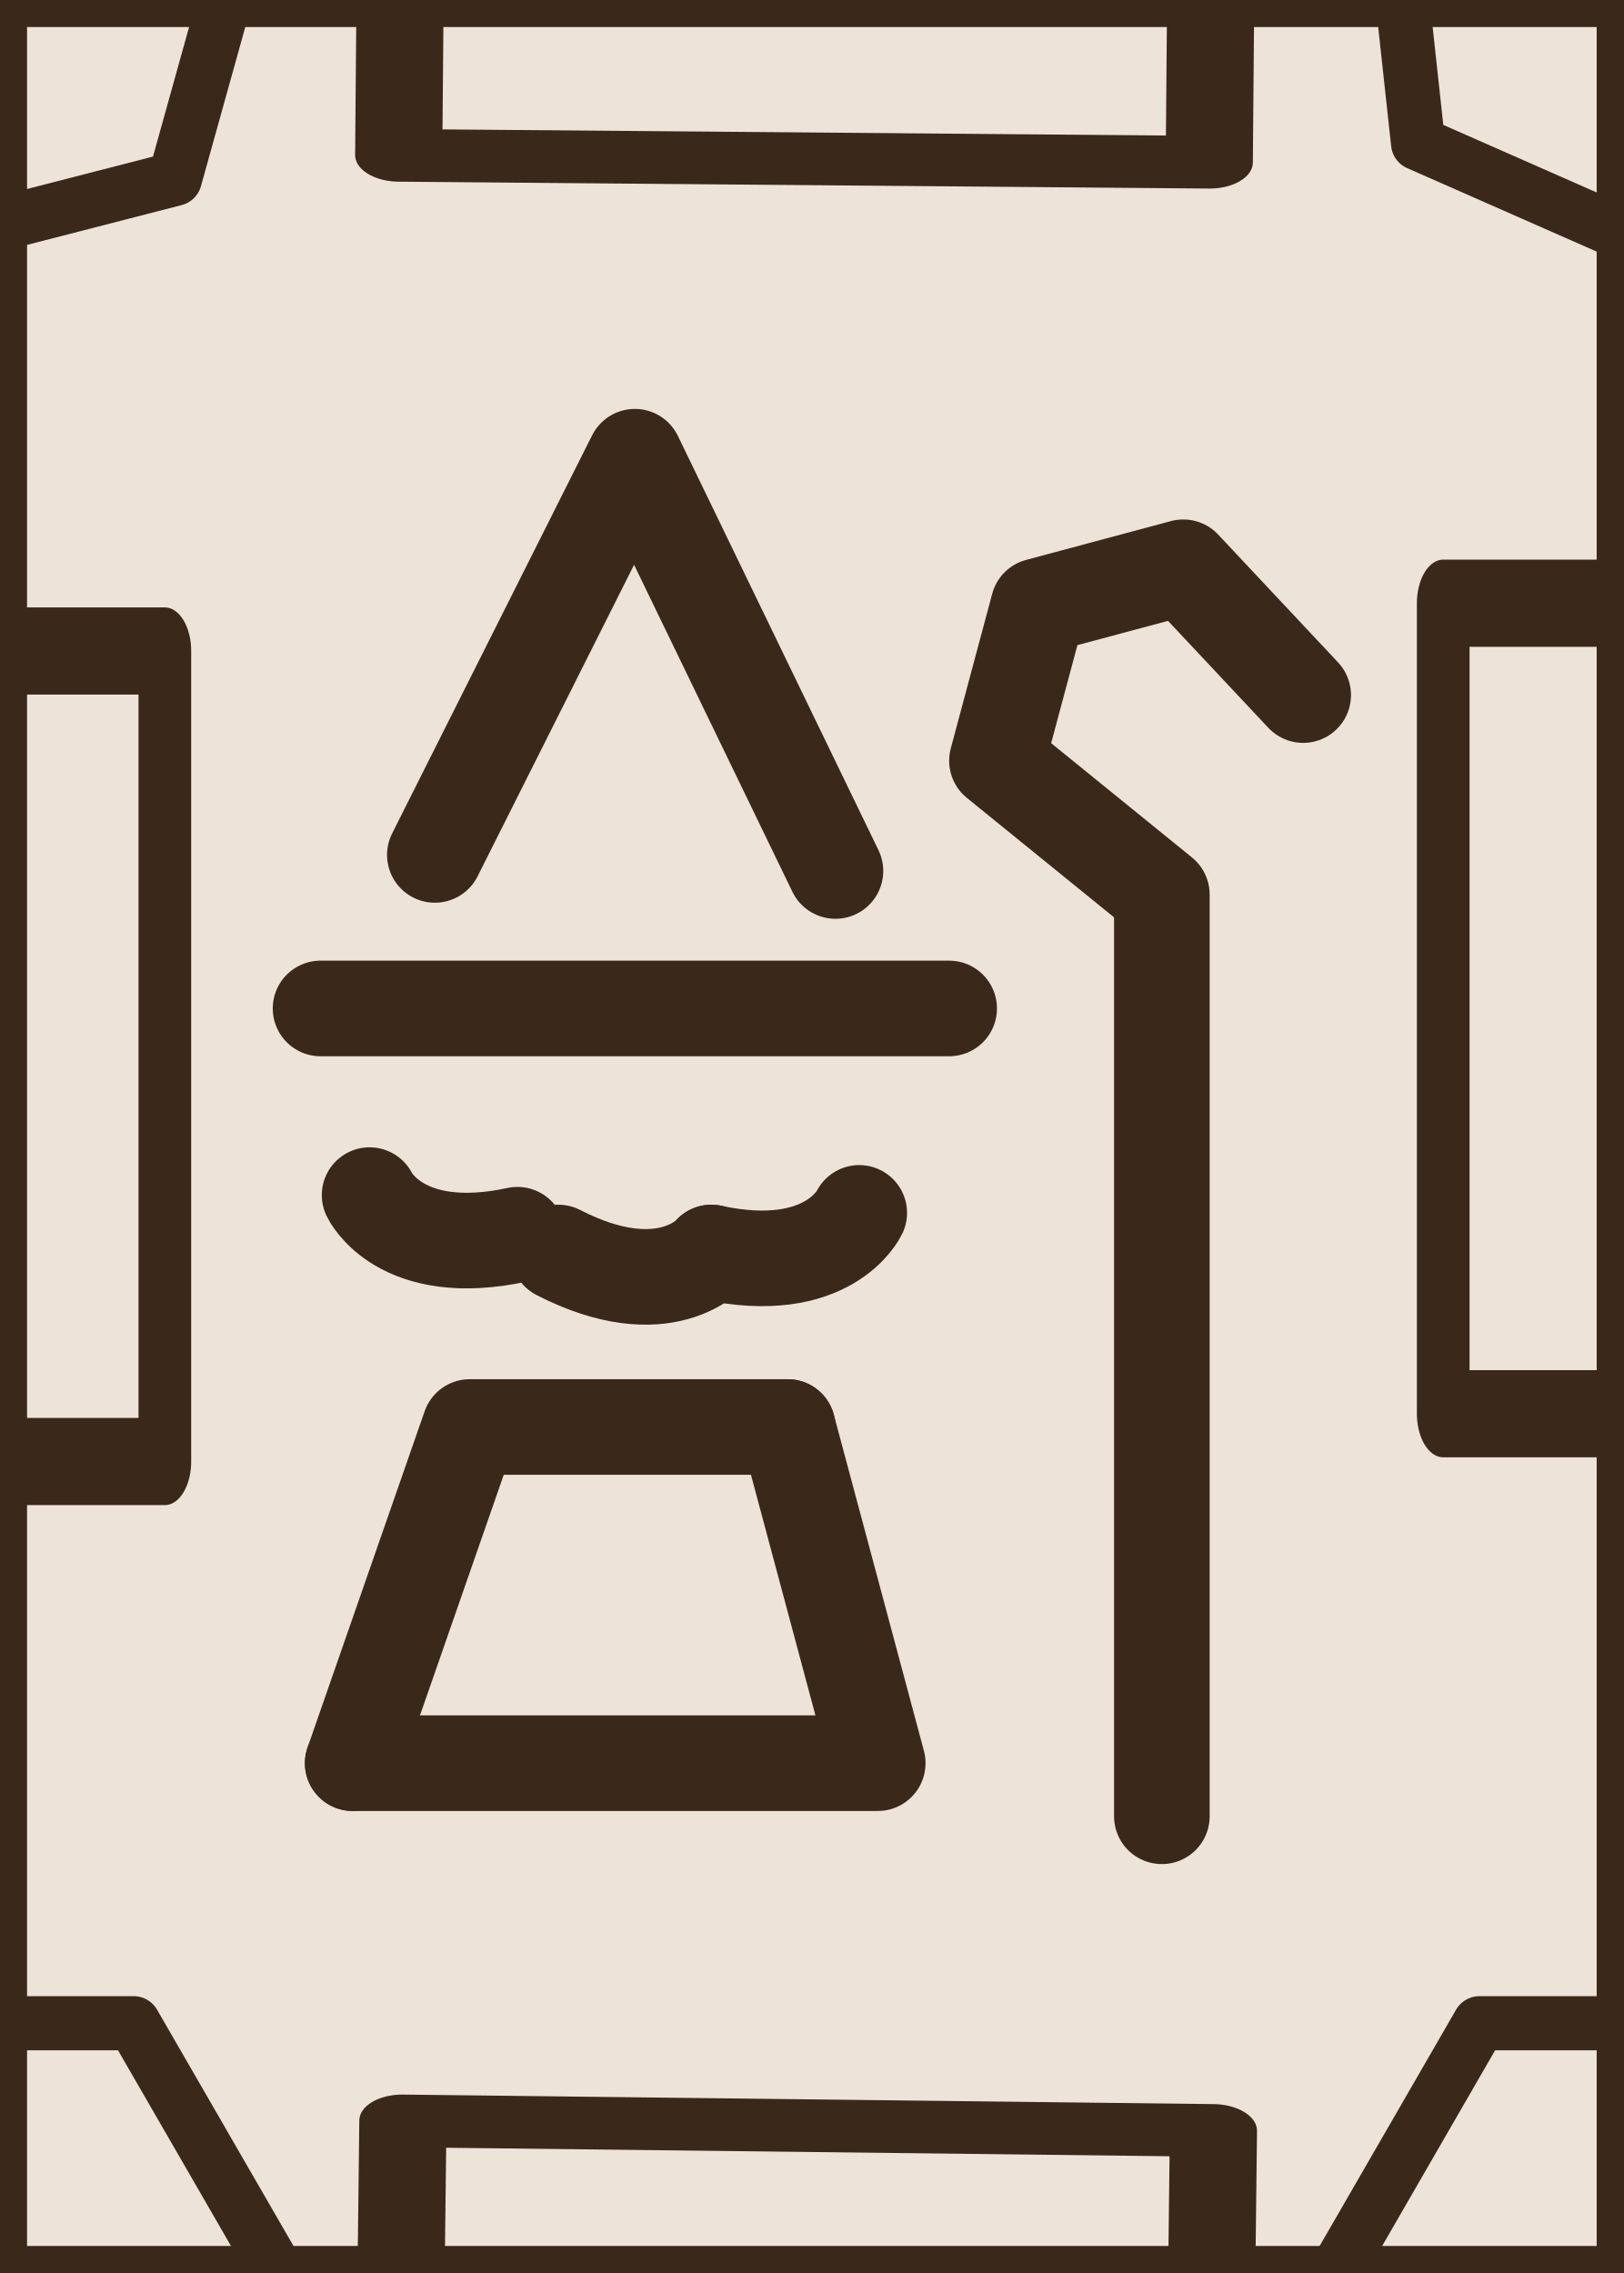
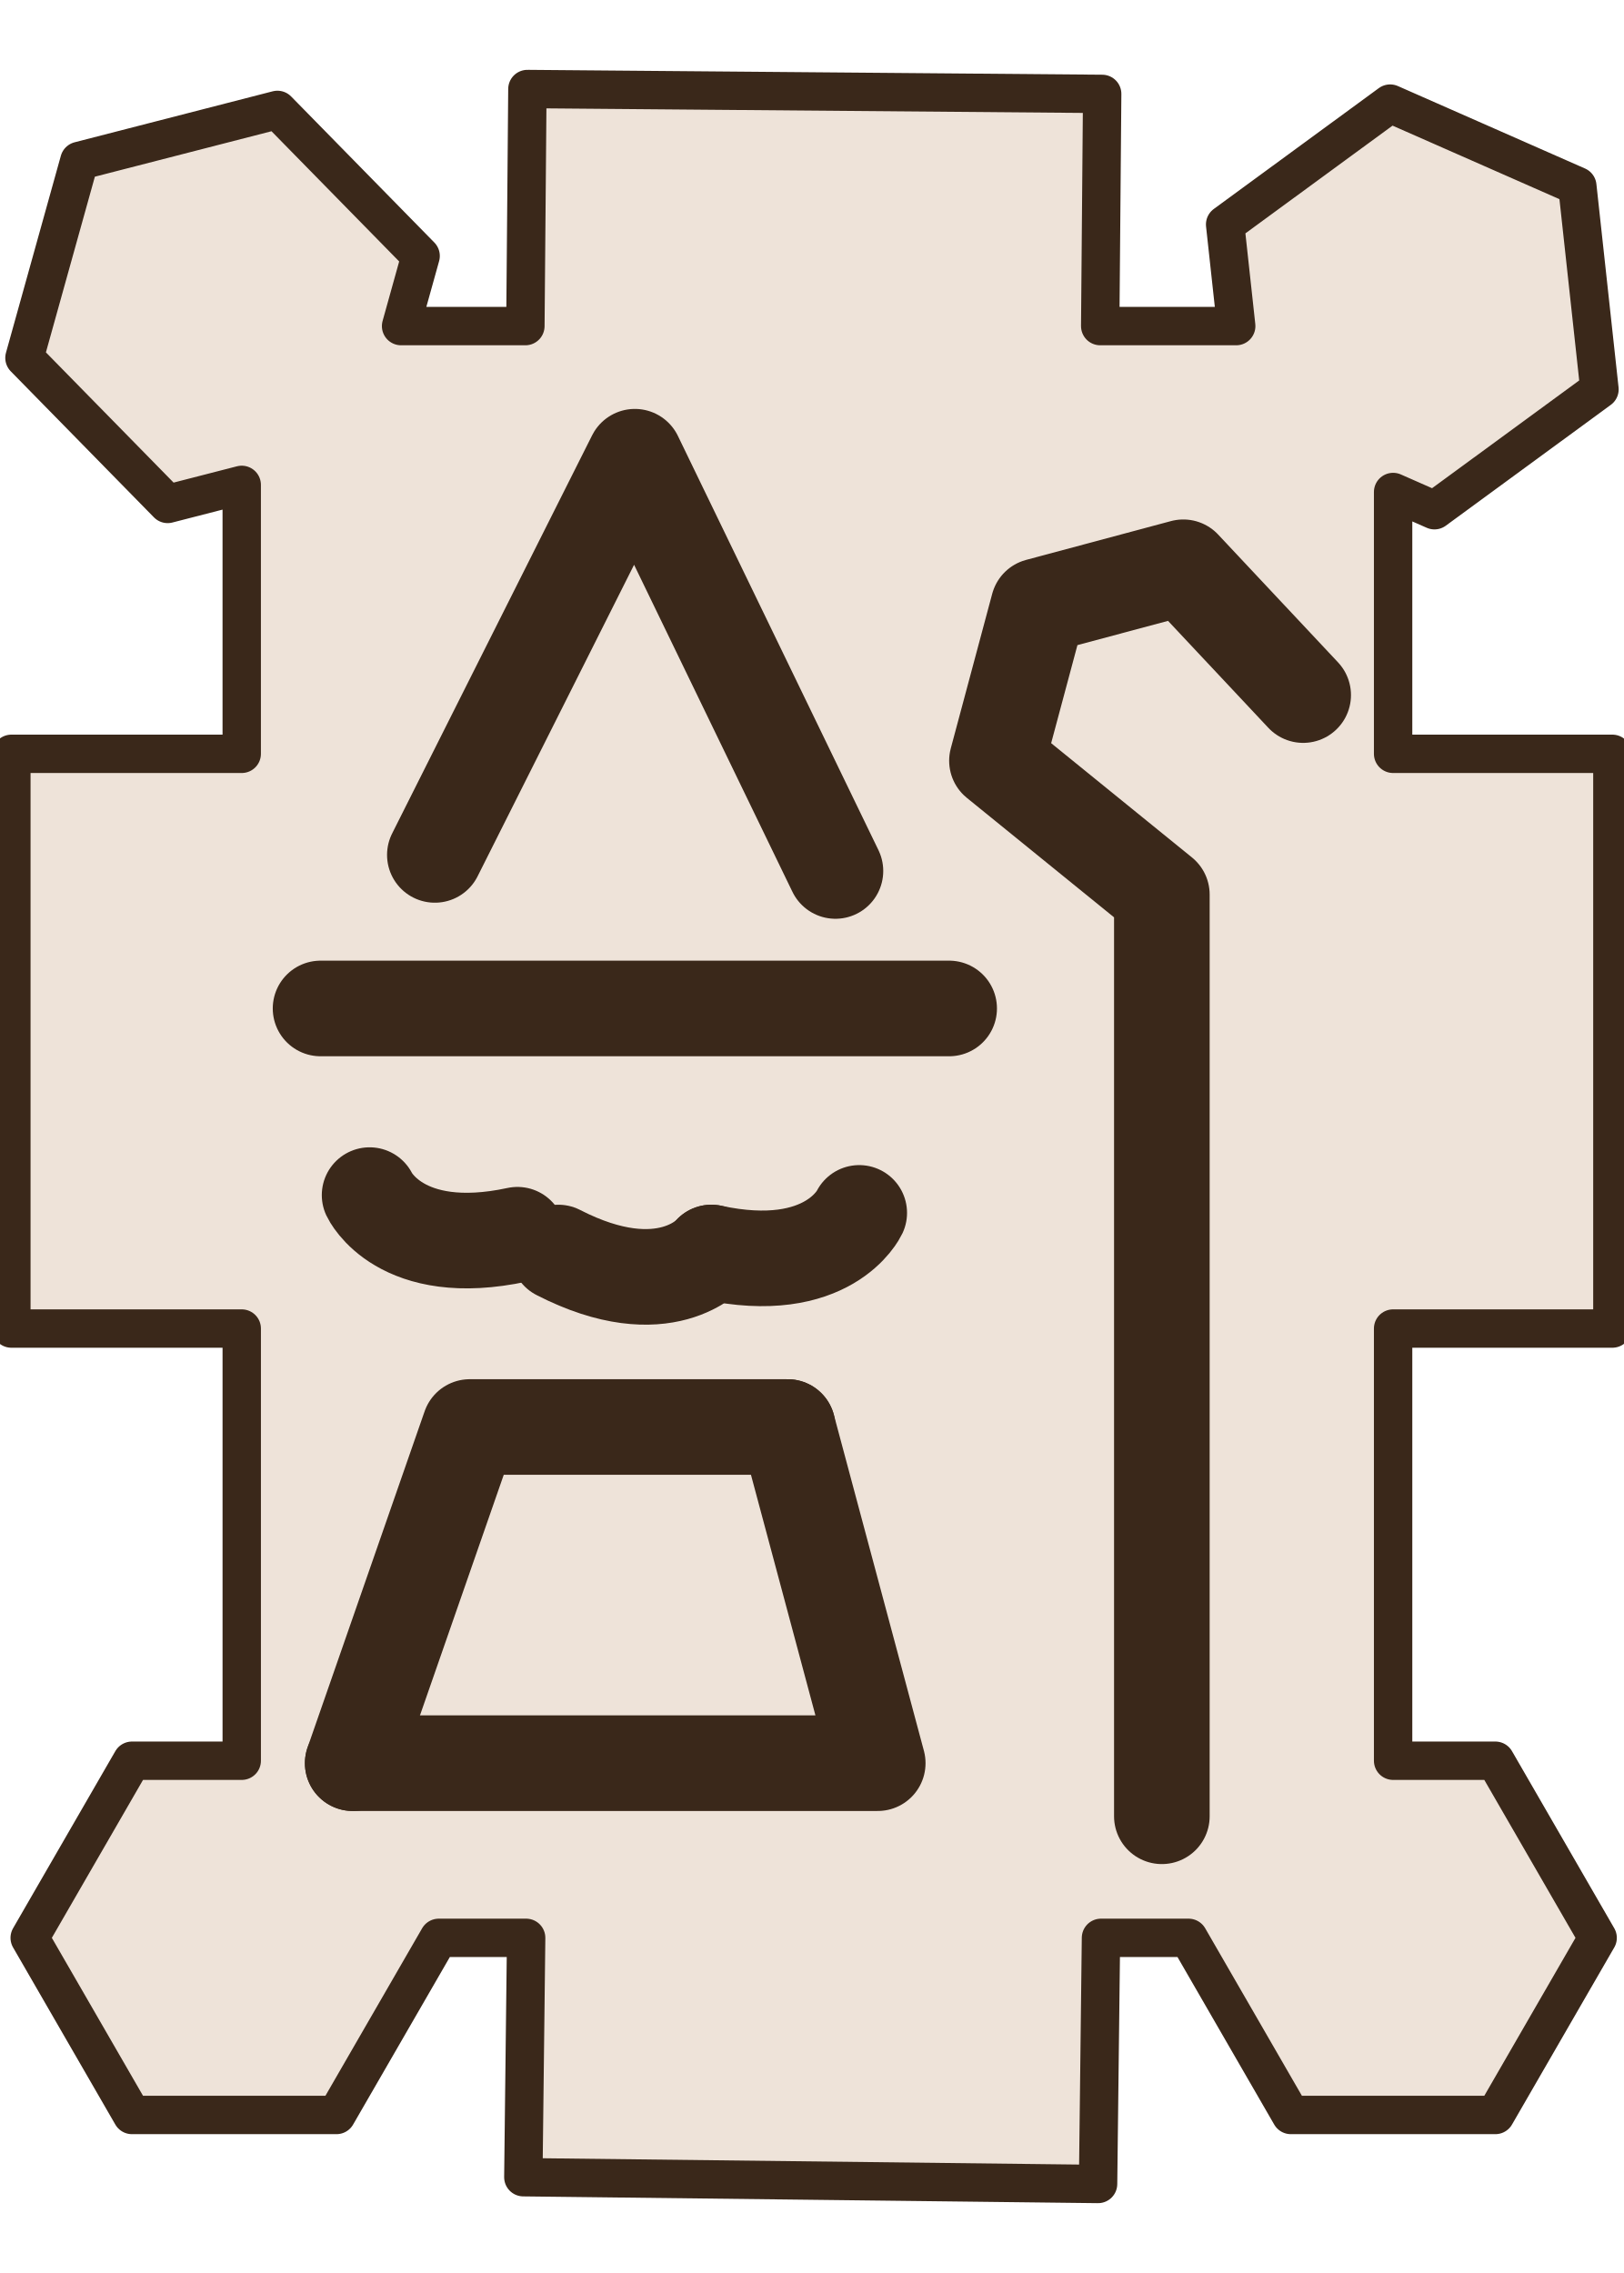
<svg xmlns="http://www.w3.org/2000/svg" width="150mm" height="210mm" viewBox="0 0 150 210" version="1.1" id="svg1">
  <defs id="defs1" />
  <g id="layer1" transform="translate(-237.1434,22.64993)">
-     <rect style="fill:#eee3d9;stroke:#3a281a;stroke-width:5;stroke-linecap:round;stroke-linejoin:round;stroke-miterlimit:14.7;paint-order:markers fill stroke;fill-opacity:1;stroke-opacity:1;stroke-dasharray:none" id="rect1" width="150" height="210" x="237.143" y="-22.65" />
+     <path id="rect1" style="fill:#eee3d9;fill-opacity:1;stroke:#3a281a;stroke-width:3.545;stroke-linecap:round;stroke-linejoin:round;stroke-miterlimit:14.7;stroke-dasharray:none;stroke-opacity:1;paint-order:markers fill stroke" d="m 285.864,-14.425 -0.186,21.903 h -11.483 l 1.806,-6.482 -13.228,-13.492 -18.299,4.709 -5.071,18.202 13.228,13.493 6.843,-1.761 V 46.995 H 238.193 v 53.098 h 21.282 v 39.929 h -10.142 l -9.447,16.364 9.447,16.364 h 18.895 l 9.448,-16.364 h 8.073 l -0.26,22.114 53.094,0.625 0.268,-22.739 h 8.092 l 9.447,16.364 h 18.895 l 9.448,-16.364 -9.448,-16.364 h -9.447 v -39.929 h 20.256 V 46.995 h -20.256 V 22.806 l 3.82,1.683 15.244,-11.165 -2.047,-18.783 -17.291,-7.619 -15.244,11.164 1.024,9.392 h -12.564 l 0.182,-21.453 z" />
    <g id="g1" transform="translate(-0.2293124,5.106868)">
      <path style="fill:#000000;fill-opacity:0;stroke:#3a281a;stroke-width:8.832;stroke-linecap:round;stroke-linejoin:round;stroke-miterlimit:14.7;paint-order:markers fill stroke" d="m 269.956,135.142 h 48.501 l -8.322,-31.059" id="path1" />
      <path style="fill:#000000;fill-opacity:0;stroke:#3a281a;stroke-width:8.832;stroke-linecap:round;stroke-linejoin:round;stroke-miterlimit:14.7;paint-order:markers fill stroke" d="m 310.134,104.083 h -29.364 l -10.814,31.059" id="path1-9" />
      <path style="fill:#000000;fill-opacity:0;stroke:#3a281a;stroke-width:8.832;stroke-linecap:round;stroke-linejoin:round;stroke-miterlimit:14.7;paint-order:markers fill stroke" d="m 271.516,82.658 c 0,0 2.811,5.999 13.658,3.66" id="path2" />
      <path style="fill:#000000;fill-opacity:0;stroke:#3a281a;stroke-width:8.832;stroke-linecap:round;stroke-linejoin:round;stroke-miterlimit:14.7;paint-order:markers fill stroke" d="m 316.748,84.301 c 0,0 -2.811,5.999 -13.658,3.66" id="path2-8" />
      <path style="fill:#000000;fill-opacity:0;stroke:#3a281a;stroke-width:8.832;stroke-linecap:round;stroke-linejoin:round;stroke-miterlimit:14.7;paint-order:markers fill stroke" d="m 303.091,87.961 c 0,0 -4.268,5.068 -14.14,0" id="path2-8-6" />
      <path style="fill:#000000;fill-opacity:0;stroke:#3a281a;stroke-width:8.832;stroke-linecap:round;stroke-linejoin:round;stroke-miterlimit:14.7;paint-order:markers fill stroke" d="m 266.986,65.414 h 58.069" id="path3" />
      <path style="fill:#000000;fill-opacity:0;stroke:#3a281a;stroke-width:8.832;stroke-linecap:round;stroke-linejoin:round;stroke-miterlimit:14.7;paint-order:markers fill stroke" d="m 277.544,51.227 18.477,-36.788 18.529,38.273" id="path4" />
      <path style="fill:#000000;fill-opacity:0;stroke:#3a281a;stroke-width:8.832;stroke-linecap:round;stroke-linejoin:round;stroke-miterlimit:14.7;paint-order:markers fill stroke" d="M 344.704,140.047 V 54.892 l -15.233,-12.365 3.828,-14.287 13.387,-3.587 11.073,11.808" id="path5" />
    </g>
-     <path style="fill:#000000;fill-opacity:0;stroke:#3a281a;stroke-width:18.898;stroke-linecap:round;stroke-linejoin:round;stroke-miterlimit:14.7;stroke-dasharray:none;stroke-opacity:1;paint-order:markers fill stroke" id="path6" d="m 70.506,71.917 -97.535,25.102 -70.506,-71.917 27.028,-97.019 97.535,-25.102 70.506,71.917 z" transform="matrix(0.2645833,0,0,0.2645833,234.6434,-25.14993)" />
-     <path style="fill:#000000;fill-opacity:0;stroke:#3a281a;stroke-width:18.898;stroke-linecap:round;stroke-linejoin:round;stroke-miterlimit:14.7;stroke-dasharray:none;stroke-opacity:1;paint-order:markers fill stroke" id="path6-6" d="m 70.506,71.917 -97.535,25.102 -70.506,-71.917 27.028,-97.019 97.535,-25.102 70.506,71.917 z" transform="matrix(-0.03779897,0.2618694,-0.2618694,-0.03779897,389.6434,-25.14993)" />
-     <path style="fill:#000000;fill-opacity:0;stroke:#3a281a;stroke-width:18.898;stroke-linecap:round;stroke-linejoin:round;stroke-miterlimit:14.7;stroke-dasharray:none;stroke-opacity:1;paint-order:markers fill stroke" id="path6-66" d="m 70.506,71.917 -97.535,25.102 -70.506,-71.917 27.028,-97.019 97.535,-25.102 70.506,71.917 z" transform="matrix(-0.2562333,-0.06594557,0.06594557,-0.2562333,236.1636,187.3501)" />
-     <path style="fill:#000000;fill-opacity:0;stroke:#3a281a;stroke-width:18.898;stroke-linecap:round;stroke-linejoin:round;stroke-miterlimit:14.7;stroke-dasharray:none;stroke-opacity:1;paint-order:markers fill stroke" id="path6-6-9" d="m 70.506,71.917 -97.535,25.102 -70.506,-71.917 27.028,-97.019 97.535,-25.102 70.506,71.917 z" transform="matrix(0.07100618,0.2548774,-0.2548774,0.07100618,387.1434,187.3501)" />
-     <path style="fill:#000000;fill-opacity:0;stroke:#3a281a;stroke-width:18.898;stroke-linecap:round;stroke-linejoin:round;stroke-miterlimit:14.7;stroke-dasharray:none;stroke-opacity:1;paint-order:markers fill stroke" id="path7" d="m -71.66,269.273 -175.755,0 0,-175.755 175.755,-10e-7 z" transform="matrix(0.2574229,0,0,0.4260656,270.82,-2.349315)" />
-     <path style="fill:#000000;fill-opacity:0;stroke:#3a281a;stroke-width:18.898;stroke-linecap:round;stroke-linejoin:round;stroke-miterlimit:14.7;stroke-dasharray:none;stroke-opacity:1;paint-order:markers fill stroke" id="path7-3" d="m -71.66,269.273 -175.755,0 0,-175.755 175.755,-10e-7 z" transform="matrix(0.2574229,0,0,0.4260656,434.1579,-6.765145)" />
-     <path style="fill:#000000;fill-opacity:0;stroke:#3a281a;stroke-width:18.898;stroke-linecap:round;stroke-linejoin:round;stroke-miterlimit:14.7;stroke-dasharray:none;stroke-opacity:1;paint-order:markers fill stroke" id="path7-2" d="m -71.66,269.273 -175.755,0 0,-175.755 175.755,-10e-7 z" transform="matrix(0.00302967,-0.2574051,0.4260361,0.00501447,234.7369,154.3827)" />
-     <path style="fill:#000000;fill-opacity:0;stroke:#3a281a;stroke-width:18.898;stroke-linecap:round;stroke-linejoin:round;stroke-miterlimit:14.7;stroke-dasharray:none;stroke-opacity:1;paint-order:markers fill stroke" id="path7-3-8" d="m -71.66,269.273 -175.755,0 0,-175.755 175.755,-10e-7 z" transform="matrix(0.00218411,-0.2574136,0.4260503,0.00361496,234.6724,-72.32371)" />
  </g>
</svg>
